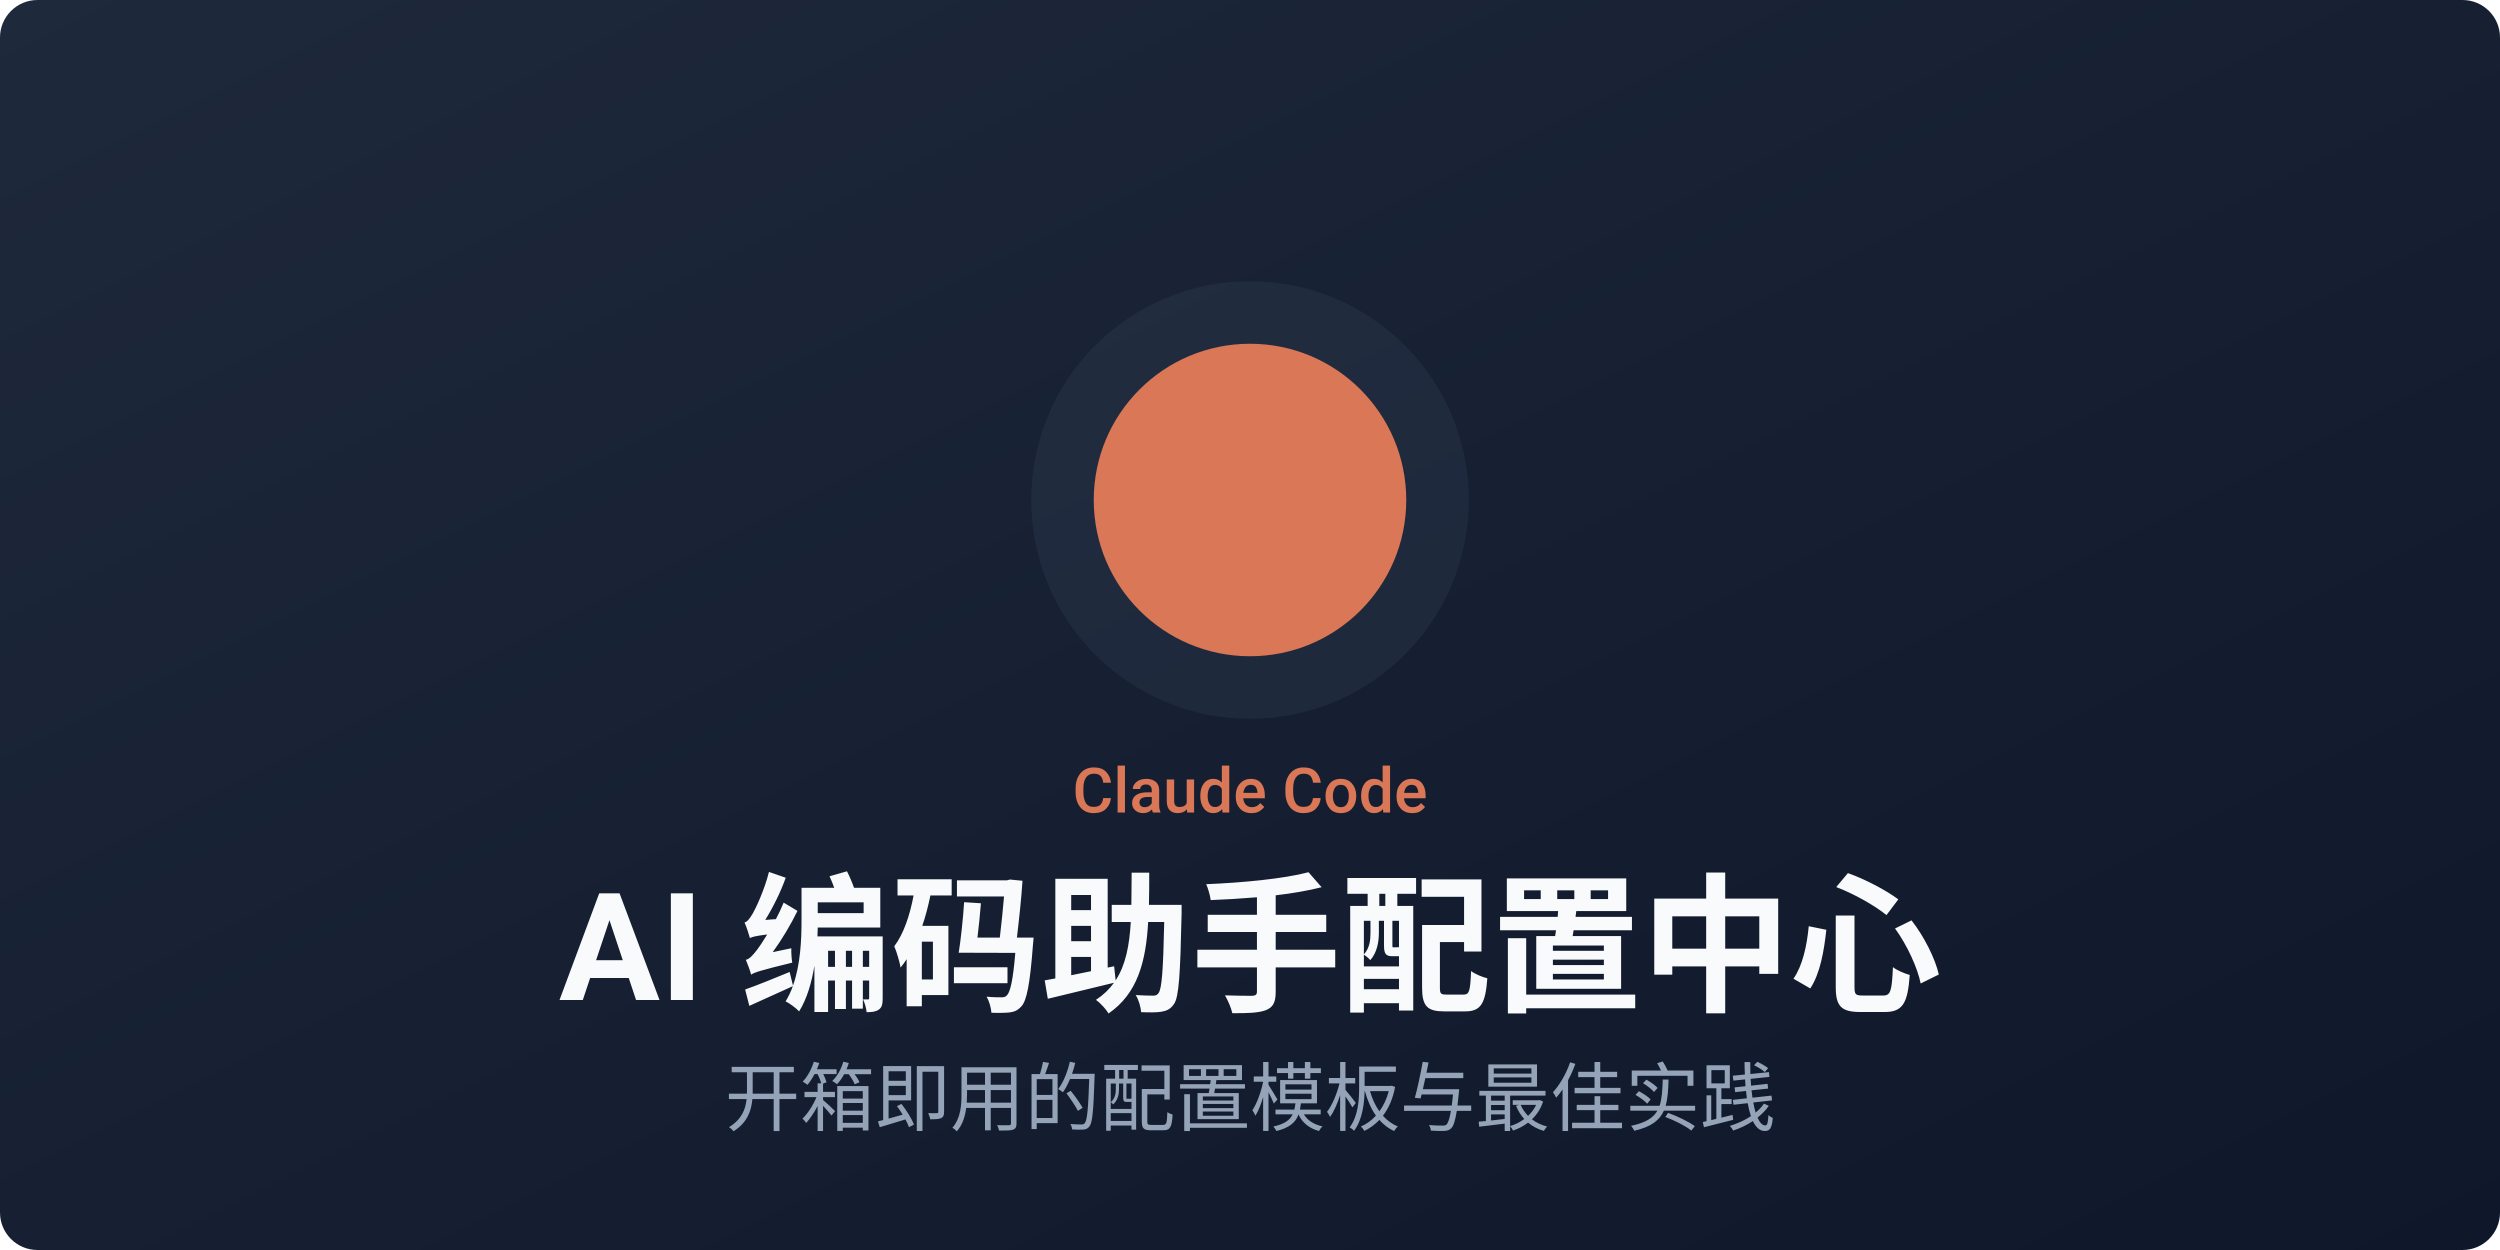
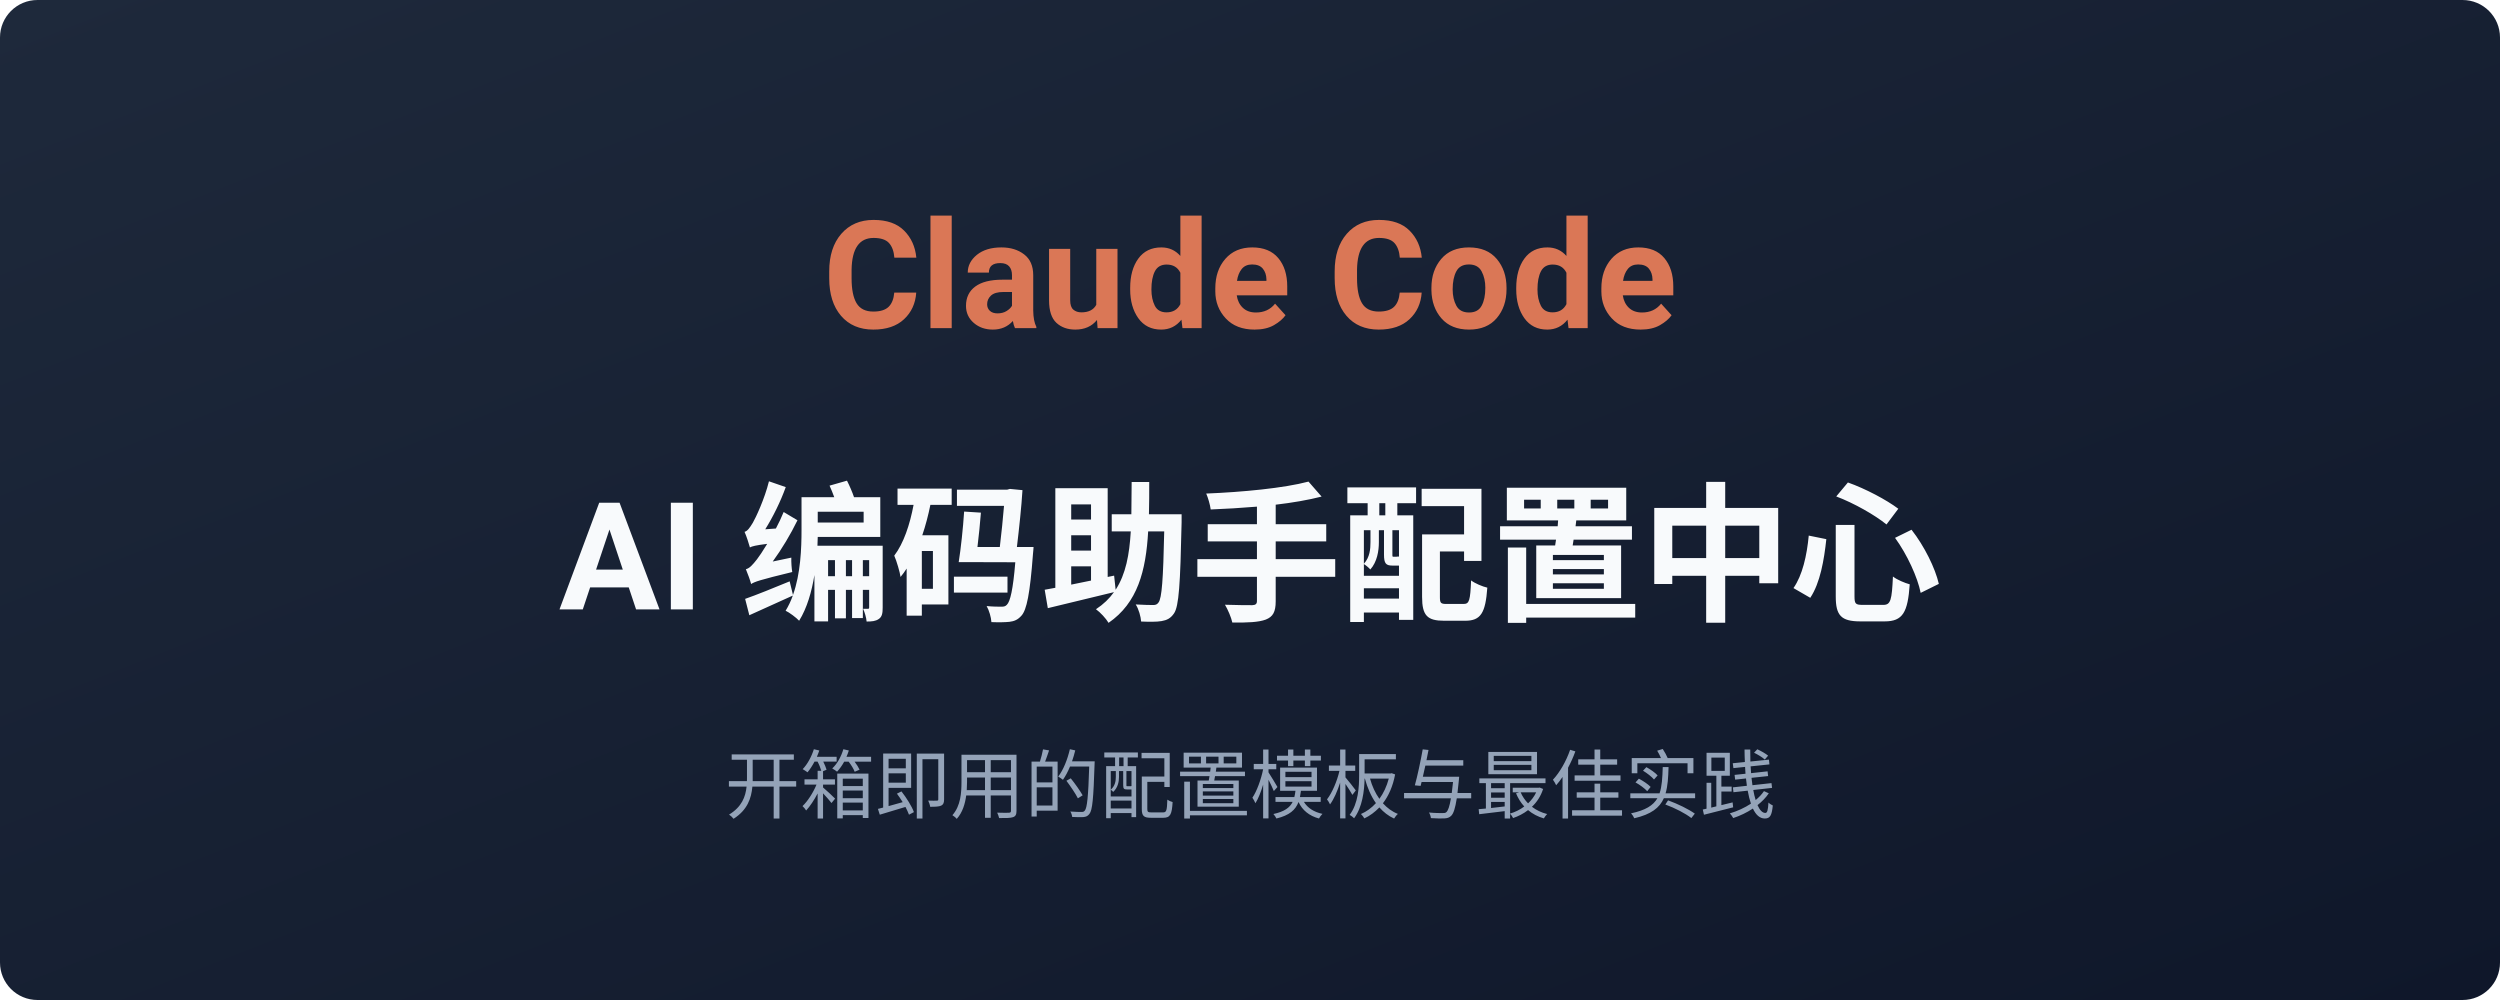
- <svg xmlns="http://www.w3.org/2000/svg" width="800" height="400">
+ <svg xmlns="http://www.w3.org/2000/svg" width="800" height="320">
  <defs>
    <linearGradient id="bg" x1="0%" y1="0%" x2="100%" y2="100%">
      <stop offset="0%" style="stop-color:#1e293b;stop-opacity:1" />
      <stop offset="100%" style="stop-color:#0f172a;stop-opacity:1" />
    </linearGradient>
    <style>
      .title { font-family: -apple-system, BlinkMacSystemFont, "Segoe UI", Roboto, Helvetica, Arial, sans-serif;
      font-size: 48px; font-weight: bold; fill: #f8fafc; text-anchor: middle; }
      .subtitle { font-family: -apple-system, BlinkMacSystemFont, "Segoe UI", Roboto, Helvetica, Arial,
      sans-serif; font-size: 24px; fill: #94a3b8; text-anchor: middle; }
      .label { font-family: -apple-system, BlinkMacSystemFont, "Segoe UI", Roboto, Helvetica, Arial, sans-serif;
-       font-size: 20px; font-weight: 500; text-anchor: middle; }
+       font-size: 48px; font-weight: bold; text-anchor: middle; }
    </style>
  </defs>
-   <rect width="800" height="400" fill="url(#bg)" rx="12" />
-   <circle cx="400" cy="160" r="70" fill="#334155" opacity="0.3" />
-   <circle cx="400" cy="160" r="50" fill="#da7756" />
-   <text x="400" y="260" class="label" fill="#da7756">Claude Code</text>
-   <text x="400" y="320" class="title">AI 编码助手配置中心</text>
-   <text x="400" y="360" class="subtitle">开箱即用的配置模板与最佳实践</text>
+   <rect width="800" height="320" fill="url(#bg)" rx="12" />
+   <text x="400" y="105" class="label" fill="#da7756">Claude Code</text>
+   <text x="400" y="195" class="title">AI 编码助手配置中心</text>
+   <text x="400" y="260" class="subtitle">开箱即用的配置模板与最佳实践</text>
</svg>
